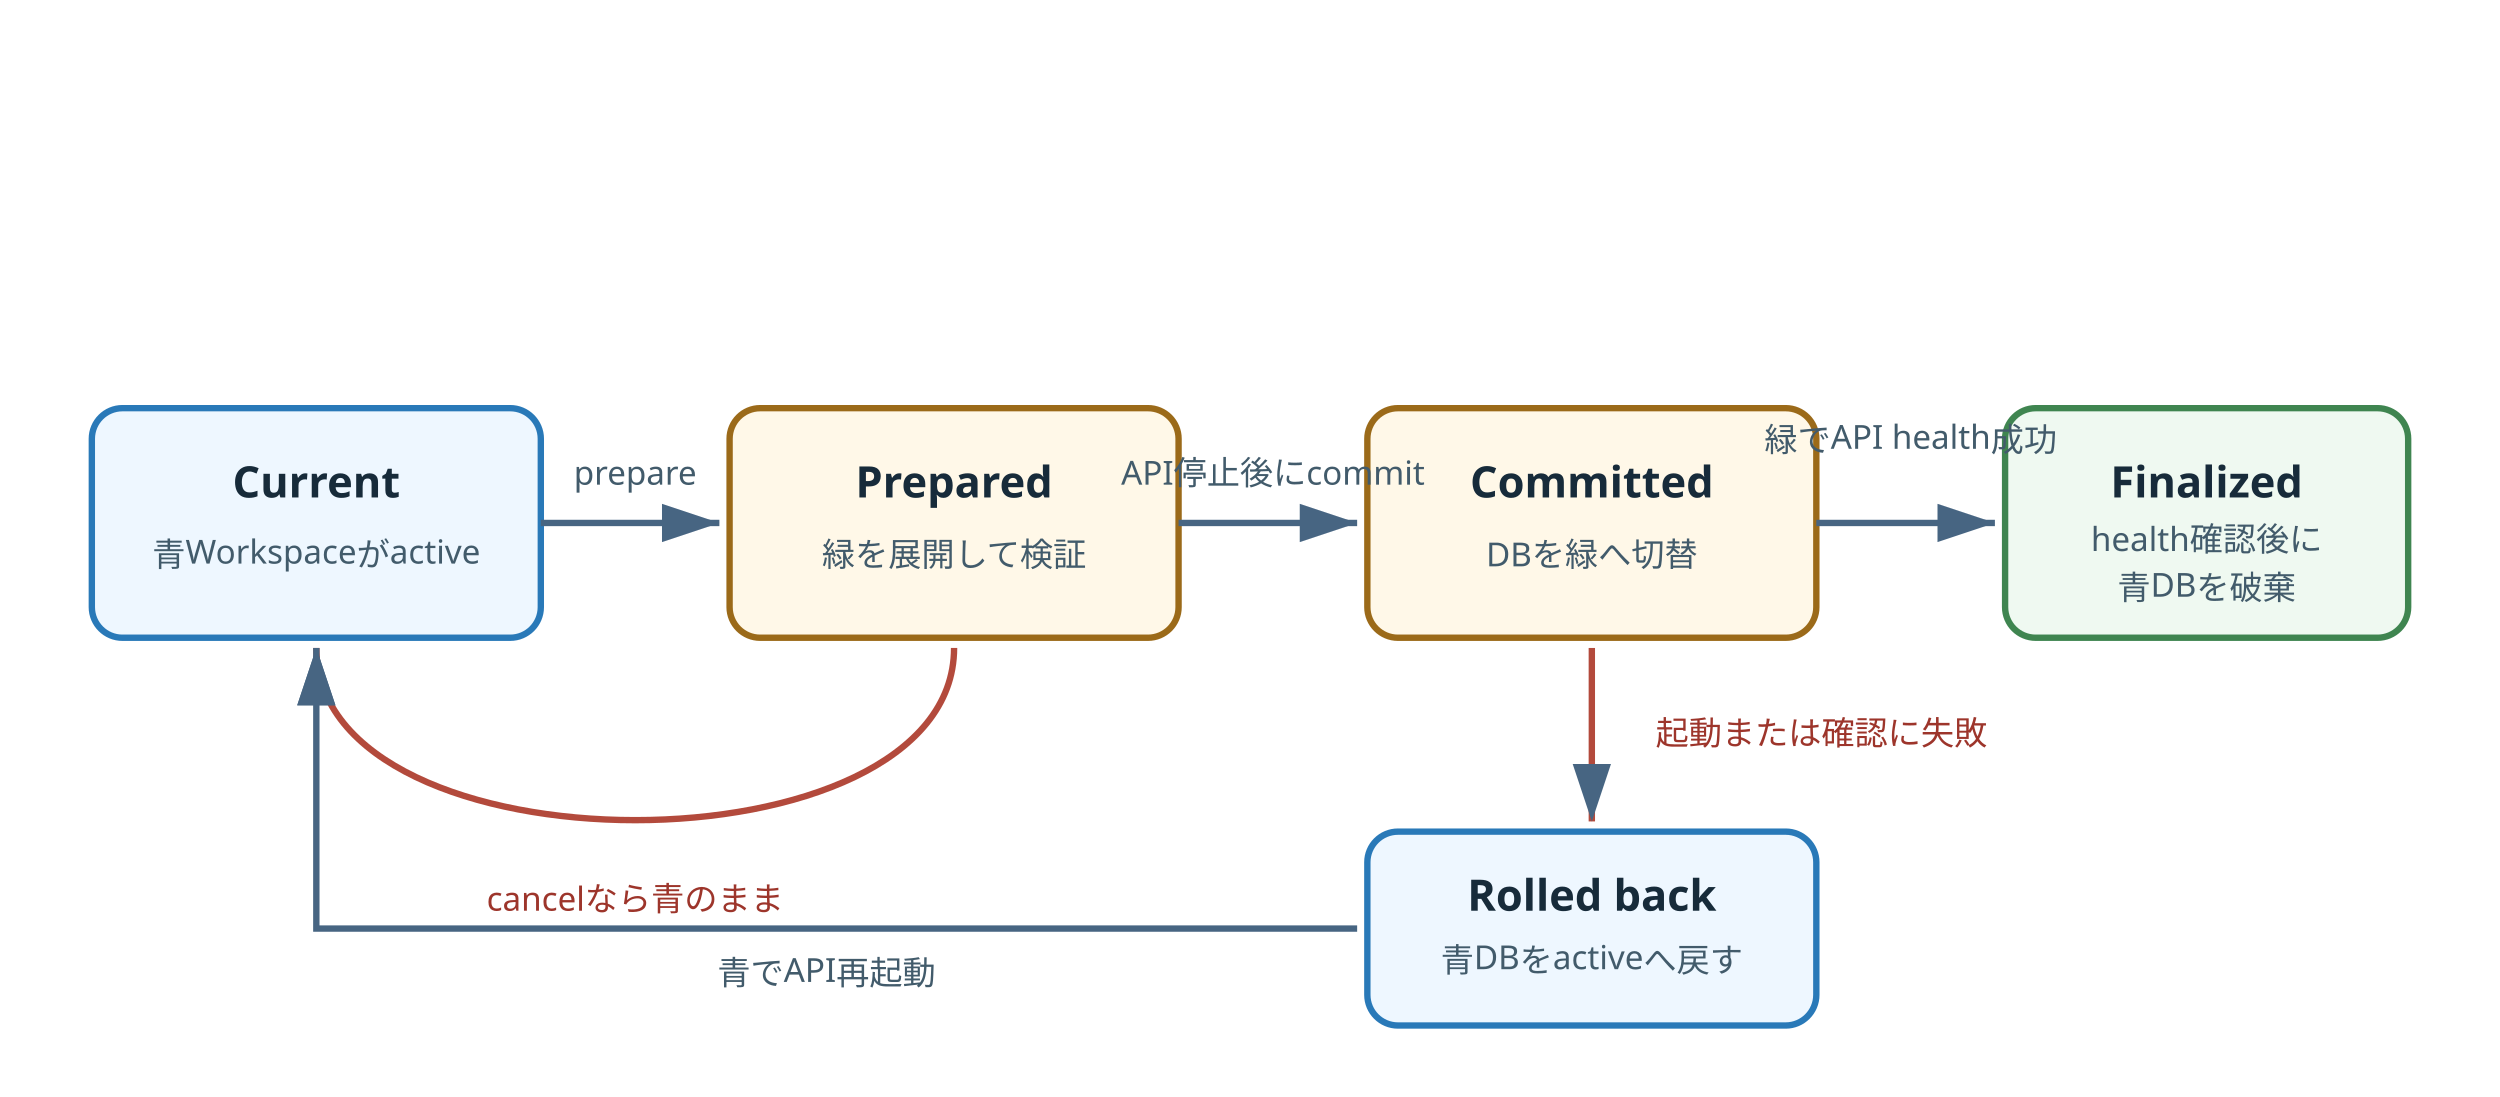
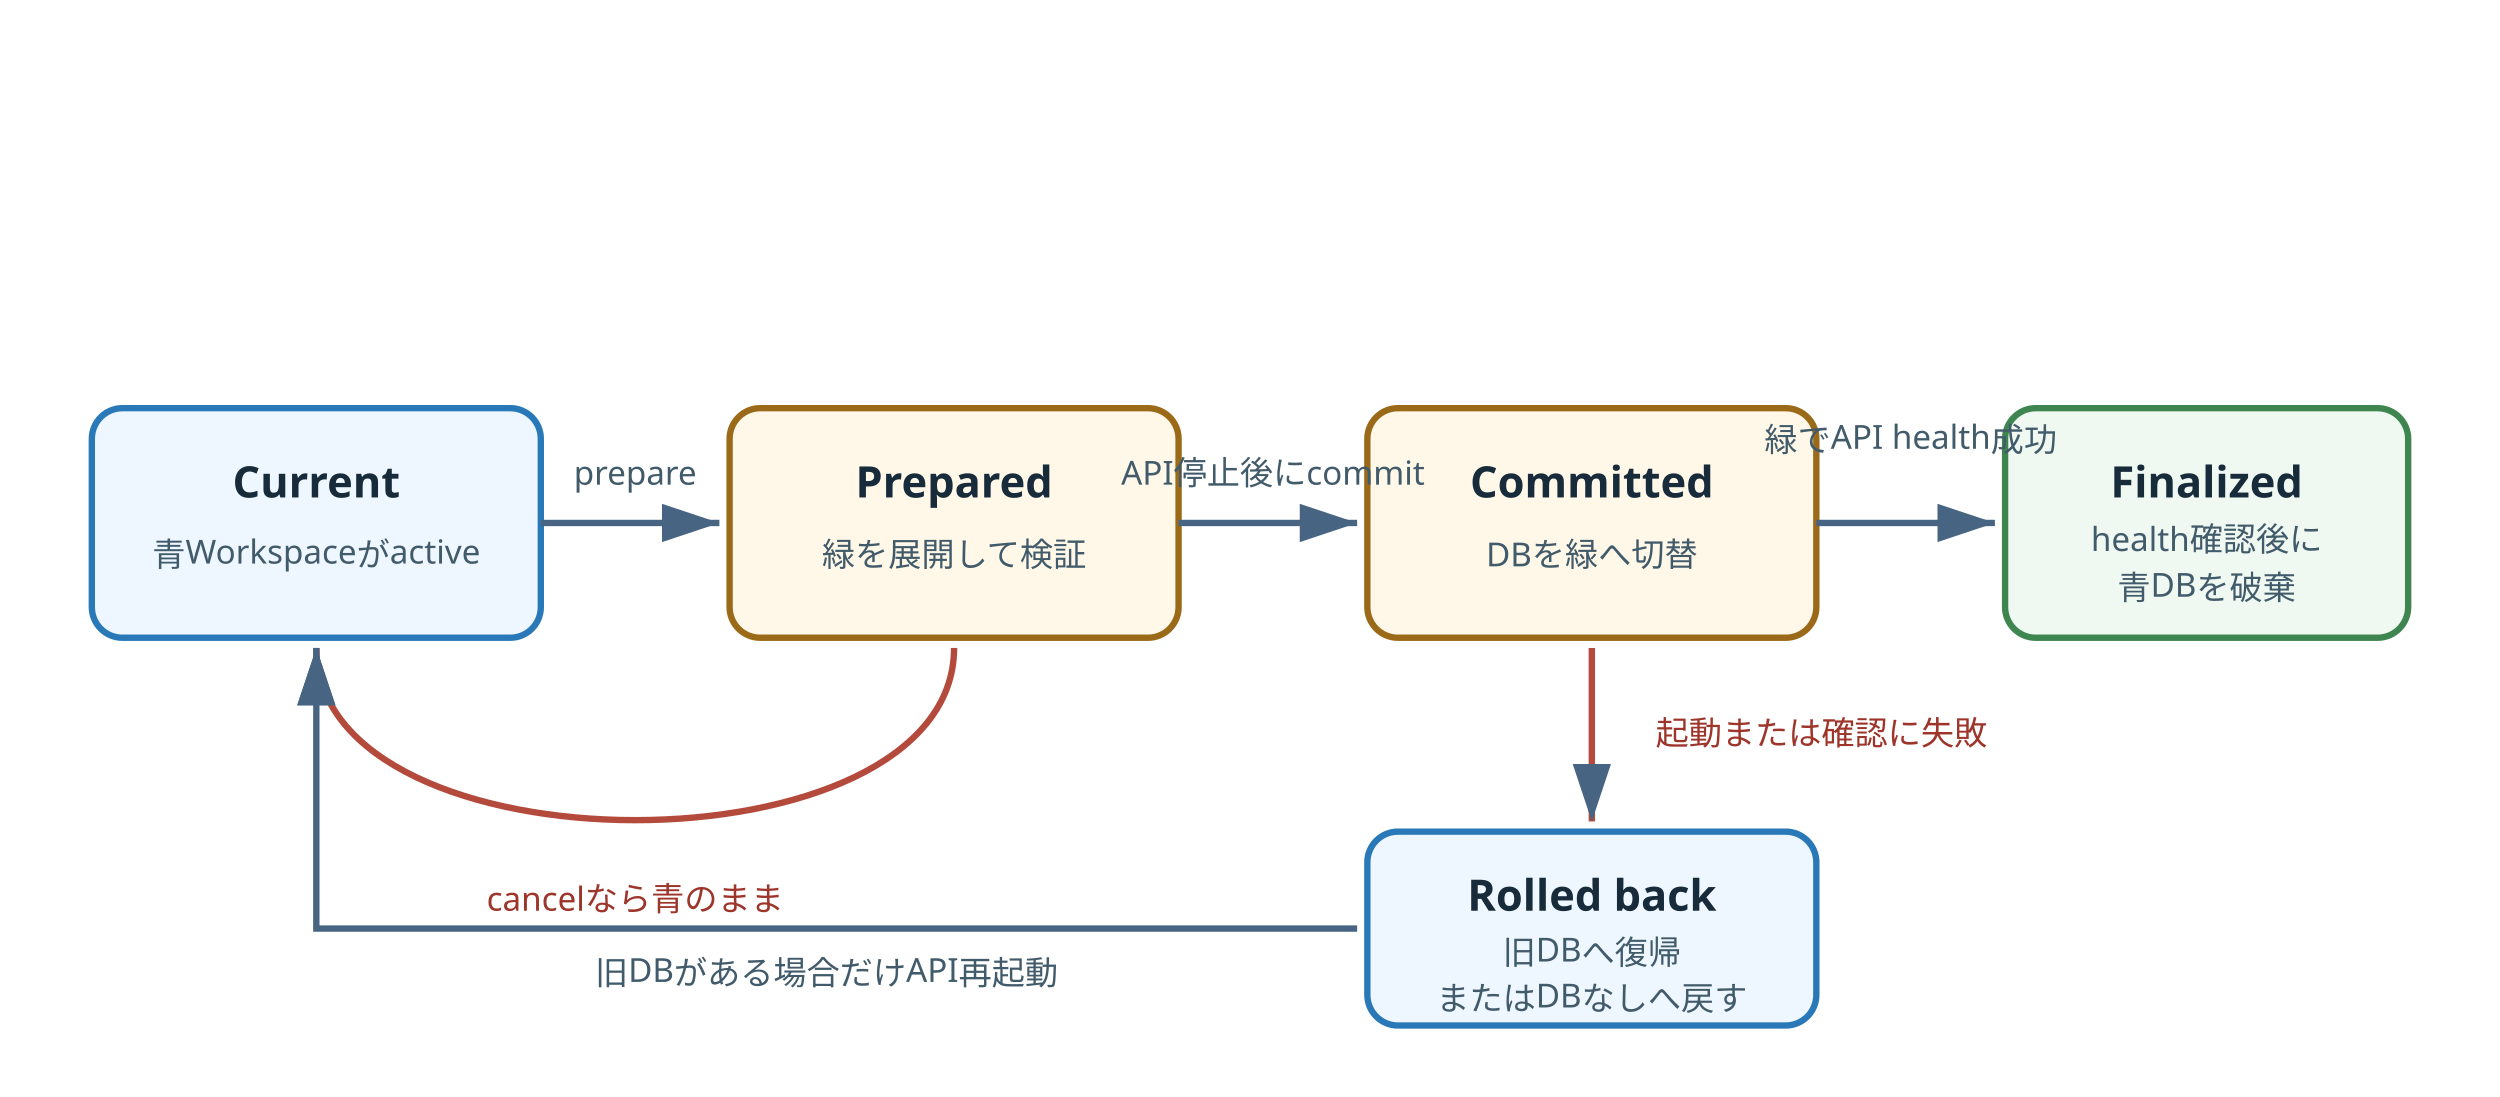
<svg xmlns="http://www.w3.org/2000/svg" viewBox="0 0 980 430" role="img" aria-labelledby="title desc">
  <defs>
    <marker id="arrow" markerWidth="10" markerHeight="10" refX="9" refY="3" orient="auto" markerUnits="strokeWidth">
      <path d="M0,0 L0,6 L9,3 z" fill="#476582" />
    </marker>
    <style>
      .current { fill: #eef7ff; stroke: #2979b8; stroke-width: 2.5; rx: 12; }
      .candidate { fill: #fff8e8; stroke: #9b6a19; stroke-width: 2.5; rx: 12; }
      .done { fill: #eff9f1; stroke: #3f8550; stroke-width: 2.5; rx: 12; }
      .label { font: 700 17px sans-serif; fill: #172b3a; text-anchor: middle; }
      .sub { font: 13px sans-serif; fill: #425b6b; text-anchor: middle; }
      .arrow { fill: none; stroke: #476582; stroke-width: 2.5; marker-end: url(#arrow); }
      .rollback { fill: none; stroke: #b34a3c; stroke-width: 2.5; marker-end: url(#arrow); }
      .edge { font: 13px sans-serif; fill: #425b6b; text-anchor: middle; }
      .failure { font: 13px sans-serif; fill: #9d352b; text-anchor: middle; }
    </style>
  </defs>
  <rect class="current" x="36" y="160" width="176" height="90" />
  <text class="label" x="124" y="195">Current</text>
  <text class="sub" x="124" y="222">青Workspaceがactive</text>
  <rect class="candidate" x="286" y="160" width="176" height="90" />
  <text class="label" x="374" y="195">Prepared</text>
  <text class="sub" x="374" y="222">緑を展開して検証</text>
  <rect class="candidate" x="536" y="160" width="176" height="90" />
  <text class="label" x="624" y="195">Committed</text>
  <text class="sub" x="624" y="222">DBを緑へ切替</text>
  <rect class="done" x="786" y="160" width="158" height="90" />
  <text class="label" x="865" y="195">Finalized</text>
  <text class="sub" x="865" y="216">health確認後に</text>
  <text class="sub" x="865" y="235">青DBを破棄</text>
  <path class="arrow" d="M212 205 H282" />
  <text class="edge" x="249" y="190">prepare</text>
  <path class="arrow" d="M462 205 H532" />
  <text class="edge" x="499" y="190">API停止後にcommit</text>
  <path class="arrow" d="M712 205 H782" />
  <text class="edge" x="749" y="177">緑でAPI health成功</text>
  <path class="rollback" d="M374 254 C374 344 124 344 124 254" />
  <text class="failure" x="249" y="357">cancelなら青のまま</text>
  <rect class="current" x="536" y="326" width="176" height="76" />
  <text class="label" x="624" y="357">Rolled back</text>
-   <text class="sub" x="624" y="381">青DBをactiveへ戻す</text>
+   <text class="sub" x="624" y="378">旧DBへ復帰</text>
+   <text class="sub" x="624" y="396">またはDBなしへ戻す</text>
  <path class="rollback" d="M624 254 V322" />
  <text class="failure" x="714" y="292">起動または確認に失敗</text>
  <path class="arrow" d="M532 364 H124 V254" />
-   <text class="edge" x="324" y="386">青でAPI再起動</text>
+   <text class="edge" x="324" y="386">旧DBがある場合だけAPI再起動</text>
</svg>
